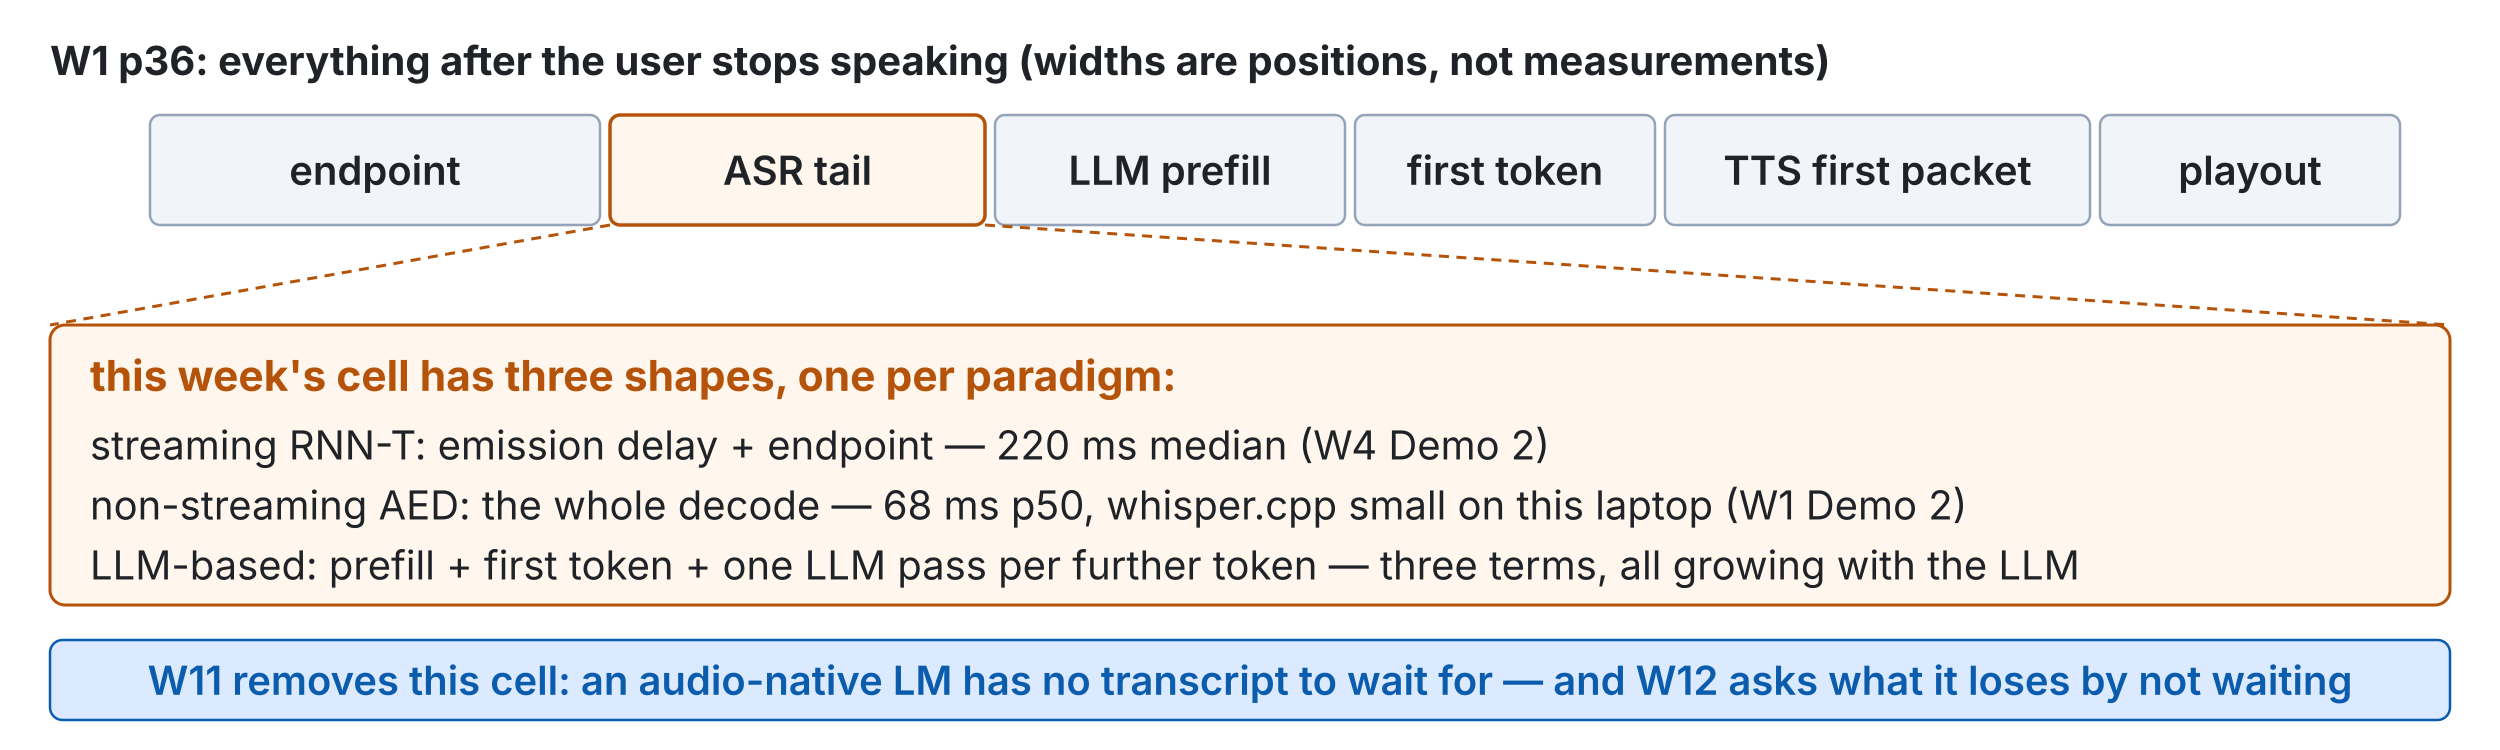
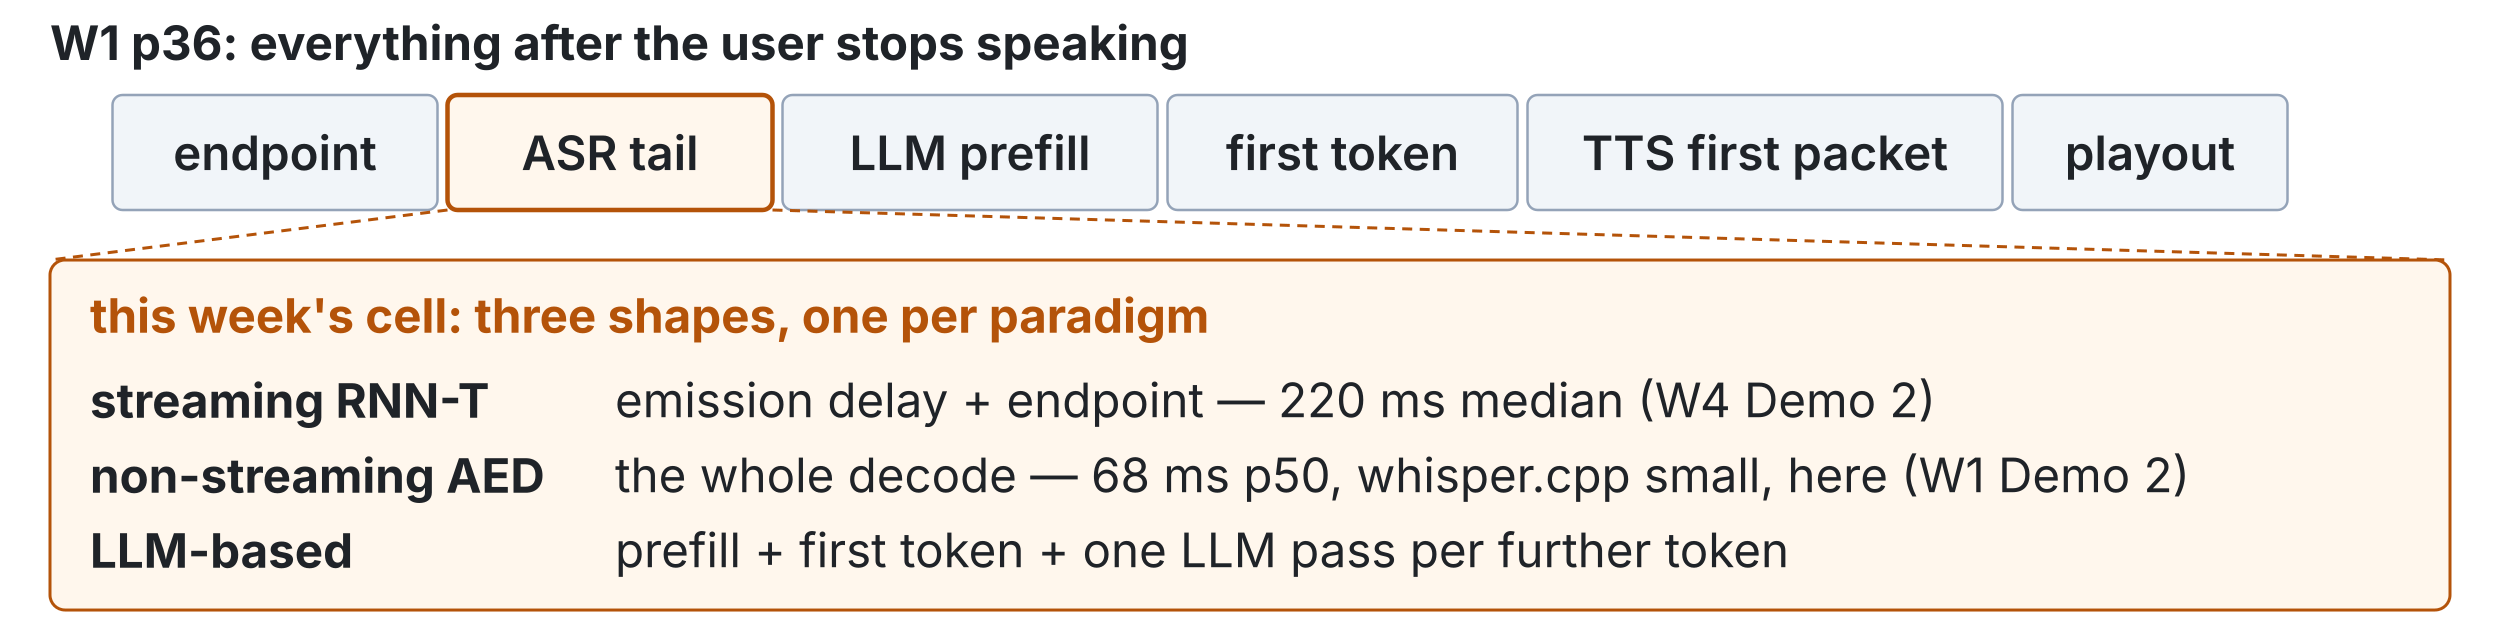
- <svg xmlns="http://www.w3.org/2000/svg" viewBox="0 0 1000 300" width="100%" role="img" font-family="system-ui,-apple-system,Segoe UI,sans-serif">
+ <svg xmlns="http://www.w3.org/2000/svg" viewBox="0 0 1000 250" width="100%" role="img" font-family="system-ui,-apple-system,Segoe UI,sans-serif">
  <g class="fragment" data-fragment-index="0">
-     <text x="20.0" y="30.0" font-size="16" font-weight="700" fill="#1f2328" text-anchor="start" dominant-baseline="auto">W1 p36: everything after the user stops speaking (widths are positions, not measurements)</text>
-     <rect x="60.0" y="46.0" width="180.0" height="44.0" rx="4" fill="#f1f5f9" stroke="#94a3b8" stroke-width="1.0" />
-     <text x="150.0" y="68.0" font-size="16" font-weight="600" fill="#1f2328" text-anchor="middle" dominant-baseline="middle">endpoint</text>
-     <rect x="244.0" y="46.0" width="150.0" height="44.0" rx="4" fill="#fff7ed" stroke="#b45309" stroke-width="1.4" />
-     <text x="319.0" y="68.0" font-size="16" font-weight="600" fill="#1f2328" text-anchor="middle" dominant-baseline="middle">ASR tail</text>
-     <rect x="398.0" y="46.0" width="140.0" height="44.0" rx="4" fill="#f1f5f9" stroke="#94a3b8" stroke-width="1.0" />
-     <text x="468.0" y="68.0" font-size="16" font-weight="600" fill="#1f2328" text-anchor="middle" dominant-baseline="middle">LLM prefill</text>
-     <rect x="542.0" y="46.0" width="120.0" height="44.0" rx="4" fill="#f1f5f9" stroke="#94a3b8" stroke-width="1.0" />
-     <text x="602.0" y="68.0" font-size="16" font-weight="600" fill="#1f2328" text-anchor="middle" dominant-baseline="middle">first token</text>
-     <rect x="666.0" y="46.0" width="170.0" height="44.0" rx="4" fill="#f1f5f9" stroke="#94a3b8" stroke-width="1.0" />
-     <text x="751.0" y="68.0" font-size="16" font-weight="600" fill="#1f2328" text-anchor="middle" dominant-baseline="middle">TTS first packet</text>
-     <rect x="840.0" y="46.0" width="120.0" height="44.0" rx="4" fill="#f1f5f9" stroke="#94a3b8" stroke-width="1.0" />
-     <text x="900.0" y="68.0" font-size="16" font-weight="600" fill="#1f2328" text-anchor="middle" dominant-baseline="middle">playout</text>
+     <text x="20.0" y="24.0" font-size="19" font-weight="700" fill="#1f2328" text-anchor="start" dominant-baseline="auto">W1 p36: everything after the user stops speaking</text>
+     <rect x="45.0" y="38.0" width="130.0" height="46.0" rx="4" fill="#f1f5f9" stroke="#94a3b8" stroke-width="1.0" />
+     <text x="110.0" y="61.0" font-size="19" font-weight="600" fill="#1f2328" text-anchor="middle" dominant-baseline="middle">endpoint</text>
+     <rect x="179.0" y="38.0" width="130.0" height="46.0" rx="4" fill="#fff7ed" stroke="#b45309" stroke-width="1.8" />
+     <text x="244.0" y="61.0" font-size="19" font-weight="600" fill="#1f2328" text-anchor="middle" dominant-baseline="middle">ASR tail</text>
+     <rect x="313.0" y="38.0" width="150.0" height="46.0" rx="4" fill="#f1f5f9" stroke="#94a3b8" stroke-width="1.0" />
+     <text x="388.0" y="61.0" font-size="19" font-weight="600" fill="#1f2328" text-anchor="middle" dominant-baseline="middle">LLM prefill</text>
+     <rect x="467.0" y="38.0" width="140.0" height="46.0" rx="4" fill="#f1f5f9" stroke="#94a3b8" stroke-width="1.0" />
+     <text x="537.0" y="61.0" font-size="19" font-weight="600" fill="#1f2328" text-anchor="middle" dominant-baseline="middle">first token</text>
+     <rect x="611.0" y="38.0" width="190.0" height="46.0" rx="4" fill="#f1f5f9" stroke="#94a3b8" stroke-width="1.0" />
+     <text x="706.0" y="61.0" font-size="19" font-weight="600" fill="#1f2328" text-anchor="middle" dominant-baseline="middle">TTS first packet</text>
+     <rect x="805.0" y="38.0" width="110.0" height="46.0" rx="4" fill="#f1f5f9" stroke="#94a3b8" stroke-width="1.0" />
+     <text x="860.0" y="61.0" font-size="19" font-weight="600" fill="#1f2328" text-anchor="middle" dominant-baseline="middle">playout</text>
  </g>
  <g class="fragment" data-fragment-index="1">
-     <line x1="244.0" y1="90.0" x2="20.0" y2="130.0" stroke="#b45309" stroke-width="1.2" stroke-dasharray="4 3" />
-     <line x1="394.0" y1="90.0" x2="980.0" y2="130.0" stroke="#b45309" stroke-width="1.2" stroke-dasharray="4 3" />
-     <rect x="20.0" y="130.0" width="960.0" height="112.0" rx="6" fill="#fff7ed" stroke="#b45309" stroke-width="1.2" />
-     <text x="36.0" y="150.0" font-size="17" font-weight="700" fill="#b45309" text-anchor="start" dominant-baseline="middle">this week's cell has three shapes, one per paradigm:</text>
-     <text x="36.0" y="178.0" font-size="16" font-weight="400" fill="#1f2328" text-anchor="start" dominant-baseline="middle">streaming RNN-T: emission delay + endpoint — 220 ms median (W4 Demo 2)</text>
-     <text x="36.0" y="202.0" font-size="16" font-weight="400" fill="#1f2328" text-anchor="start" dominant-baseline="middle">non-streaming AED: the whole decode — 68 ms p50, whisper.cpp small on this laptop (W1 Demo 2)</text>
-     <text x="36.0" y="226.0" font-size="16" font-weight="400" fill="#1f2328" text-anchor="start" dominant-baseline="middle">LLM-based: prefill + first token + one LLM pass per further token — three terms, all growing with the LLM</text>
-   </g>
-   <g class="fragment" data-fragment-index="2">
-     <rect x="20.0" y="256.0" width="960.0" height="32.0" rx="5" fill="#dbeafe" stroke="#0b5cad" stroke-width="1.0" />
-     <text x="500.0" y="272.0" font-size="16" font-weight="600" fill="#0b5cad" text-anchor="middle" dominant-baseline="middle">W11 removes this cell: an audio-native LM has no transcript to wait for — and W12 asks what it loses by not waiting</text>
+     <line x1="179.0" y1="84.0" x2="20.0" y2="104.0" stroke="#b45309" stroke-width="1.2" stroke-dasharray="4 3" />
+     <line x1="309.0" y1="84.0" x2="980.0" y2="104.0" stroke="#b45309" stroke-width="1.2" stroke-dasharray="4 3" />
+     <rect x="20.0" y="104.0" width="960.0" height="140.0" rx="6" fill="#fff7ed" stroke="#b45309" stroke-width="1.2" />
+     <text x="36.0" y="126.0" font-size="19" font-weight="700" fill="#b45309" text-anchor="start" dominant-baseline="middle">this week's cell: three shapes, one per paradigm</text>
+     <text x="36.0" y="160.0" font-size="19" font-weight="700" fill="#1f2328" text-anchor="start" dominant-baseline="middle">streaming RNN-T</text>
+     <text x="246.0" y="160.0" font-size="19" font-weight="400" fill="#1f2328" text-anchor="start" dominant-baseline="middle">emission delay + endpoint — 220 ms median (W4 Demo 2)</text>
+     <text x="36.0" y="190.0" font-size="19" font-weight="700" fill="#1f2328" text-anchor="start" dominant-baseline="middle">non-streaming AED</text>
+     <text x="246.0" y="190.0" font-size="19" font-weight="400" fill="#1f2328" text-anchor="start" dominant-baseline="middle">the whole decode — 68 ms p50, whisper.cpp small, here (W1 Demo 2)</text>
+     <text x="36.0" y="220.0" font-size="19" font-weight="700" fill="#1f2328" text-anchor="start" dominant-baseline="middle">LLM-based</text>
+     <text x="246.0" y="220.0" font-size="19" font-weight="400" fill="#1f2328" text-anchor="start" dominant-baseline="middle">prefill + first token + one LLM pass per further token</text>
  </g>
</svg>
